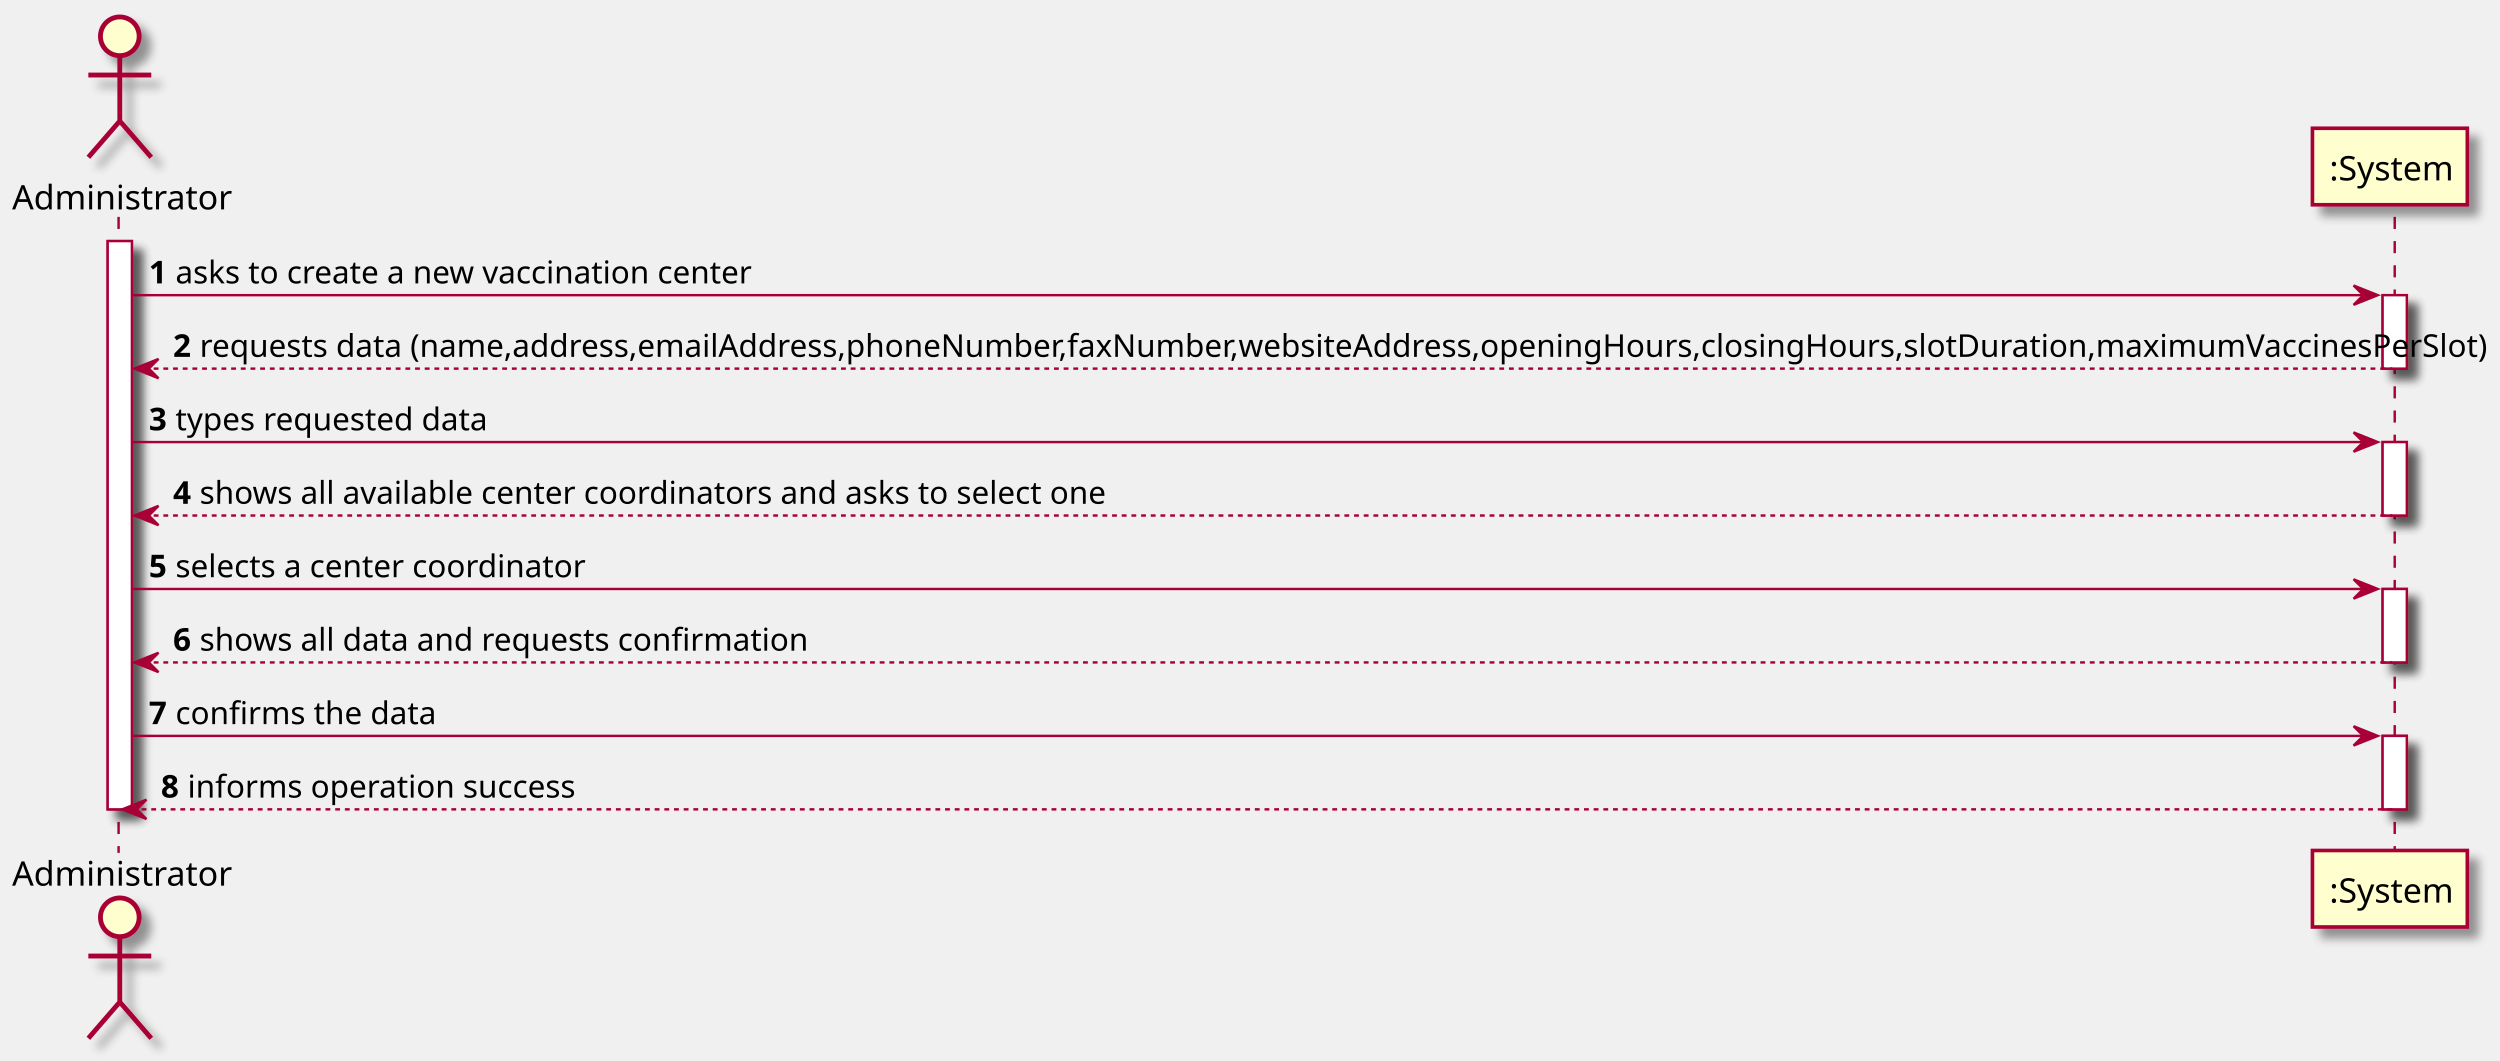
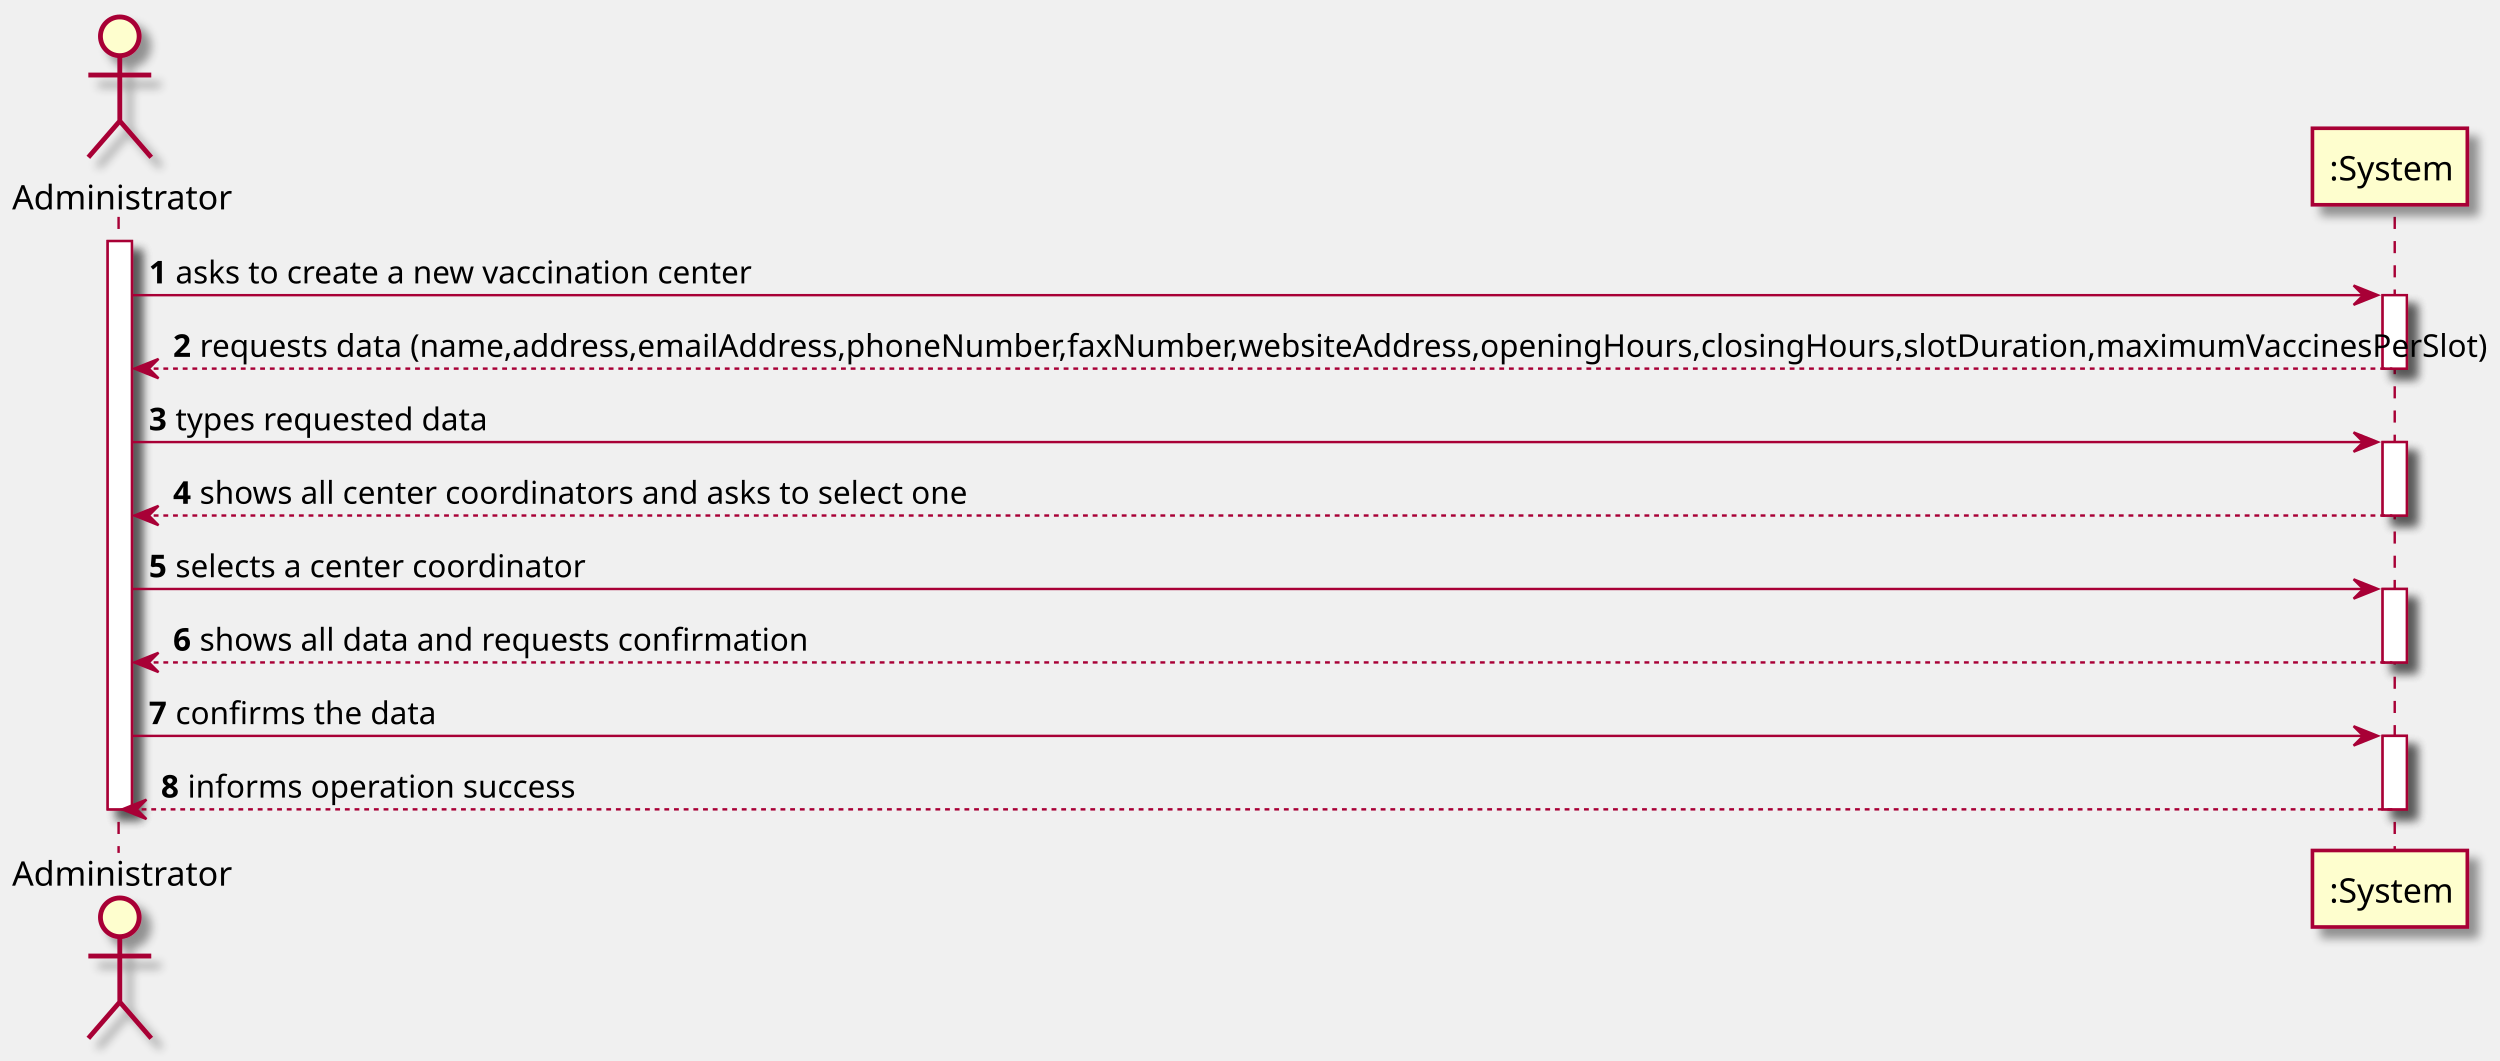
<svg xmlns="http://www.w3.org/2000/svg" contentScriptType="application/ecmascript" contentStyleType="text/css" height="438px" preserveAspectRatio="none" style="width:1033px;height:438px;background:#FFFFFF;" version="1.1" viewBox="0 0 1033 438" width="1033px" zoomAndPan="magnify">
  <defs>
-     <filter height="300%" id="f1kvg09yhlpoaj" width="300%" x="-1" y="-1">
+     <filter height="300%" id="fbp1owhqh28ec" width="300%" x="-1" y="-1">
      <feGaussianBlur result="blurOut" stdDeviation="2.0" />
      <feColorMatrix in="blurOut" result="blurOut2" type="matrix" values="0 0 0 0 0 0 0 0 0 0 0 0 0 0 0 0 0 0 .4 0" />
      <feOffset dx="4.0" dy="4.0" in="blurOut2" result="blurOut3" />
      <feBlend in="SourceGraphic" in2="blurOut3" mode="normal" />
    </filter>
  </defs>
  <g>
-     <rect fill="#FFFFFF" filter="url(#f1kvg09yhlpoaj)" height="234.812" style="stroke:#A80036;stroke-width:1.0;" width="10" x="44.5" y="99.609" />
-     <rect fill="#FFFFFF" filter="url(#f1kvg09yhlpoaj)" height="30.352" style="stroke:#A80036;stroke-width:1.0;" width="10" x="984.5" y="121.961" />
-     <rect fill="#FFFFFF" filter="url(#f1kvg09yhlpoaj)" height="30.352" style="stroke:#A80036;stroke-width:1.0;" width="10" x="984.5" y="182.664" />
-     <rect fill="#FFFFFF" filter="url(#f1kvg09yhlpoaj)" height="30.352" style="stroke:#A80036;stroke-width:1.0;" width="10" x="984.5" y="243.367" />
-     <rect fill="#FFFFFF" filter="url(#f1kvg09yhlpoaj)" height="30.352" style="stroke:#A80036;stroke-width:1.0;" width="10" x="984.5" y="304.07" />
+     <rect fill="#FFFFFF" filter="url(#fbp1owhqh28ec)" height="234.812" style="stroke:#A80036;stroke-width:1.0;" width="10" x="44.5" y="99.609" />
+     <rect fill="#FFFFFF" filter="url(#fbp1owhqh28ec)" height="30.352" style="stroke:#A80036;stroke-width:1.0;" width="10" x="984.5" y="121.961" />
+     <rect fill="#FFFFFF" filter="url(#fbp1owhqh28ec)" height="30.352" style="stroke:#A80036;stroke-width:1.0;" width="10" x="984.5" y="182.664" />
+     <rect fill="#FFFFFF" filter="url(#fbp1owhqh28ec)" height="30.352" style="stroke:#A80036;stroke-width:1.0;" width="10" x="984.5" y="243.367" />
+     <rect fill="#FFFFFF" filter="url(#fbp1owhqh28ec)" height="30.352" style="stroke:#A80036;stroke-width:1.0;" width="10" x="984.5" y="304.07" />
    <line style="stroke:#A80036;stroke-width:1.0;stroke-dasharray:5.0,5.0;" x1="49" x2="49" y1="89.609" y2="352.422" />
    <line style="stroke:#A80036;stroke-width:1.0;stroke-dasharray:5.0,5.0;" x1="989.5" x2="989.5" y1="89.609" y2="352.422" />
    <text fill="#000000" font-family="sans-serif" font-size="14" lengthAdjust="spacing" textLength="83" x="5" y="86.533">Administrator</text>
-     <ellipse cx="49.5" cy="15" fill="#FEFECE" filter="url(#f1kvg09yhlpoaj)" rx="8" ry="8" style="stroke:#A80036;stroke-width:2.0;" />
-     <path d="M49.5,23 L49.5,50 M36.5,31 L62.5,31 M49.5,50 L36.5,65 M49.5,50 L62.5,65 " fill="none" filter="url(#f1kvg09yhlpoaj)" style="stroke:#A80036;stroke-width:2.0;" />
+     <ellipse cx="49.5" cy="15" fill="#FEFECE" filter="url(#fbp1owhqh28ec)" rx="8" ry="8" style="stroke:#A80036;stroke-width:2.0;" />
+     <path d="M49.5,23 L49.5,50 M36.5,31 L62.5,31 M49.5,50 L36.5,65 M49.5,50 L62.5,65 " fill="none" filter="url(#fbp1owhqh28ec)" style="stroke:#A80036;stroke-width:2.0;" />
    <text fill="#000000" font-family="sans-serif" font-size="14" lengthAdjust="spacing" textLength="83" x="5" y="365.955">Administrator</text>
-     <ellipse cx="49.5" cy="379.031" fill="#FEFECE" filter="url(#f1kvg09yhlpoaj)" rx="8" ry="8" style="stroke:#A80036;stroke-width:2.0;" />
-     <path d="M49.5,387.031 L49.5,414.031 M36.5,395.031 L62.5,395.031 M49.5,414.031 L36.5,429.031 M49.5,414.031 L62.5,429.031 " fill="none" filter="url(#f1kvg09yhlpoaj)" style="stroke:#A80036;stroke-width:2.0;" />
-     <rect fill="#FEFECE" filter="url(#f1kvg09yhlpoaj)" height="31.609" style="stroke:#A80036;stroke-width:1.5;" width="64" x="955.5" y="53" />
+     <ellipse cx="49.5" cy="379.031" fill="#FEFECE" filter="url(#fbp1owhqh28ec)" rx="8" ry="8" style="stroke:#A80036;stroke-width:2.0;" />
+     <path d="M49.5,387.031 L49.5,414.031 M36.5,395.031 L62.5,395.031 M49.5,414.031 L36.5,429.031 M49.5,414.031 L62.5,429.031 " fill="none" filter="url(#fbp1owhqh28ec)" style="stroke:#A80036;stroke-width:2.0;" />
+     <rect fill="#FEFECE" filter="url(#fbp1owhqh28ec)" height="31.609" style="stroke:#A80036;stroke-width:1.5;" width="64" x="955.5" y="53" />
    <text fill="#000000" font-family="sans-serif" font-size="14" lengthAdjust="spacing" textLength="50" x="962.5" y="74.533">:System</text>
-     <rect fill="#FEFECE" filter="url(#f1kvg09yhlpoaj)" height="31.609" style="stroke:#A80036;stroke-width:1.5;" width="64" x="955.5" y="351.422" />
+     <rect fill="#FEFECE" filter="url(#fbp1owhqh28ec)" height="31.609" style="stroke:#A80036;stroke-width:1.5;" width="64" x="955.5" y="351.422" />
    <text fill="#000000" font-family="sans-serif" font-size="14" lengthAdjust="spacing" textLength="50" x="962.5" y="372.955">:System</text>
-     <rect fill="#FFFFFF" filter="url(#f1kvg09yhlpoaj)" height="234.812" style="stroke:#A80036;stroke-width:1.0;" width="10" x="44.5" y="99.609" />
-     <rect fill="#FFFFFF" filter="url(#f1kvg09yhlpoaj)" height="30.352" style="stroke:#A80036;stroke-width:1.0;" width="10" x="984.5" y="121.961" />
-     <rect fill="#FFFFFF" filter="url(#f1kvg09yhlpoaj)" height="30.352" style="stroke:#A80036;stroke-width:1.0;" width="10" x="984.5" y="182.664" />
-     <rect fill="#FFFFFF" filter="url(#f1kvg09yhlpoaj)" height="30.352" style="stroke:#A80036;stroke-width:1.0;" width="10" x="984.5" y="243.367" />
-     <rect fill="#FFFFFF" filter="url(#f1kvg09yhlpoaj)" height="30.352" style="stroke:#A80036;stroke-width:1.0;" width="10" x="984.5" y="304.07" />
+     <rect fill="#FFFFFF" filter="url(#fbp1owhqh28ec)" height="234.812" style="stroke:#A80036;stroke-width:1.0;" width="10" x="44.5" y="99.609" />
+     <rect fill="#FFFFFF" filter="url(#fbp1owhqh28ec)" height="30.352" style="stroke:#A80036;stroke-width:1.0;" width="10" x="984.5" y="121.961" />
+     <rect fill="#FFFFFF" filter="url(#fbp1owhqh28ec)" height="30.352" style="stroke:#A80036;stroke-width:1.0;" width="10" x="984.5" y="182.664" />
+     <rect fill="#FFFFFF" filter="url(#fbp1owhqh28ec)" height="30.352" style="stroke:#A80036;stroke-width:1.0;" width="10" x="984.5" y="243.367" />
+     <rect fill="#FFFFFF" filter="url(#fbp1owhqh28ec)" height="30.352" style="stroke:#A80036;stroke-width:1.0;" width="10" x="984.5" y="304.07" />
    <polygon fill="#A80036" points="972.5,117.961,982.5,121.961,972.5,125.961,976.5,121.961" style="stroke:#A80036;stroke-width:1.0;" />
    <line style="stroke:#A80036;stroke-width:1.0;" x1="54.5" x2="978.5" y1="121.961" y2="121.961" />
    <text fill="#000000" font-family="sans-serif" font-size="13" font-weight="bold" lengthAdjust="spacing" textLength="7" x="61.5" y="117.105">1</text>
    <text fill="#000000" font-family="sans-serif" font-size="13" lengthAdjust="spacing" textLength="229" x="72.5" y="117.105">asks to create a new vaccination center</text>
    <polygon fill="#A80036" points="65.5,148.312,55.5,152.312,65.5,156.312,61.5,152.312" style="stroke:#A80036;stroke-width:1.0;" />
    <line style="stroke:#A80036;stroke-width:1.0;stroke-dasharray:2.0,2.0;" x1="59.5" x2="988.5" y1="152.312" y2="152.312" />
    <text fill="#000000" font-family="sans-serif" font-size="13" font-weight="bold" lengthAdjust="spacing" textLength="7" x="71.5" y="147.456">2</text>
    <text fill="#000000" font-family="sans-serif" font-size="13" lengthAdjust="spacing" textLength="895" x="82.5" y="147.456">requests data (name,address,emailAddress,phoneNumber,faxNumber,websiteAddress,openingHours,closingHours,slotDuration,maximumVaccinesPerSlot)</text>
    <polygon fill="#A80036" points="972.5,178.664,982.5,182.664,972.5,186.664,976.5,182.664" style="stroke:#A80036;stroke-width:1.0;" />
    <line style="stroke:#A80036;stroke-width:1.0;" x1="54.5" x2="978.5" y1="182.664" y2="182.664" />
    <text fill="#000000" font-family="sans-serif" font-size="13" font-weight="bold" lengthAdjust="spacing" textLength="7" x="61.5" y="177.808">3</text>
    <text fill="#000000" font-family="sans-serif" font-size="13" lengthAdjust="spacing" textLength="122" x="72.5" y="177.808">types requested data</text>
    <polygon fill="#A80036" points="65.5,209.016,55.5,213.016,65.5,217.016,61.5,213.016" style="stroke:#A80036;stroke-width:1.0;" />
    <line style="stroke:#A80036;stroke-width:1.0;stroke-dasharray:2.0,2.0;" x1="59.5" x2="988.5" y1="213.016" y2="213.016" />
    <text fill="#000000" font-family="sans-serif" font-size="13" font-weight="bold" lengthAdjust="spacing" textLength="7" x="71.5" y="208.159">4</text>
-     <text fill="#000000" font-family="sans-serif" font-size="13" lengthAdjust="spacing" textLength="358" x="82.5" y="208.159">shows all available center coordinators and asks to select one</text>
+     <text fill="#000000" font-family="sans-serif" font-size="13" lengthAdjust="spacing" textLength="305" x="82.5" y="208.159">shows all center coordinators and asks to select one</text>
    <polygon fill="#A80036" points="972.5,239.367,982.5,243.367,972.5,247.367,976.5,243.367" style="stroke:#A80036;stroke-width:1.0;" />
    <line style="stroke:#A80036;stroke-width:1.0;" x1="54.5" x2="978.5" y1="243.367" y2="243.367" />
    <text fill="#000000" font-family="sans-serif" font-size="13" font-weight="bold" lengthAdjust="spacing" textLength="7" x="61.5" y="238.511">5</text>
    <text fill="#000000" font-family="sans-serif" font-size="13" lengthAdjust="spacing" textLength="161" x="72.5" y="238.511">selects a center coordinator</text>
    <polygon fill="#A80036" points="65.5,269.719,55.5,273.719,65.5,277.719,61.5,273.719" style="stroke:#A80036;stroke-width:1.0;" />
    <line style="stroke:#A80036;stroke-width:1.0;stroke-dasharray:2.0,2.0;" x1="59.5" x2="988.5" y1="273.719" y2="273.719" />
    <text fill="#000000" font-family="sans-serif" font-size="13" font-weight="bold" lengthAdjust="spacing" textLength="7" x="71.5" y="268.862">6</text>
    <text fill="#000000" font-family="sans-serif" font-size="13" lengthAdjust="spacing" textLength="236" x="82.5" y="268.862">shows all data and requests confirmation</text>
    <polygon fill="#A80036" points="972.5,300.07,982.5,304.07,972.5,308.07,976.5,304.07" style="stroke:#A80036;stroke-width:1.0;" />
    <line style="stroke:#A80036;stroke-width:1.0;" x1="54.5" x2="978.5" y1="304.07" y2="304.07" />
    <text fill="#000000" font-family="sans-serif" font-size="13" font-weight="bold" lengthAdjust="spacing" textLength="7" x="61.5" y="299.214">7</text>
    <text fill="#000000" font-family="sans-serif" font-size="13" lengthAdjust="spacing" textLength="100" x="72.5" y="299.214">confirms the data</text>
    <polygon fill="#A80036" points="60.5,330.422,50.5,334.422,60.5,338.422,56.5,334.422" style="stroke:#A80036;stroke-width:1.0;" />
    <line style="stroke:#A80036;stroke-width:1.0;stroke-dasharray:2.0,2.0;" x1="54.5" x2="988.5" y1="334.422" y2="334.422" />
    <text fill="#000000" font-family="sans-serif" font-size="13" font-weight="bold" lengthAdjust="spacing" textLength="7" x="66.5" y="329.565">8</text>
    <text fill="#000000" font-family="sans-serif" font-size="13" lengthAdjust="spacing" textLength="152" x="77.5" y="329.565">informs operation success</text>
  </g>
</svg>
